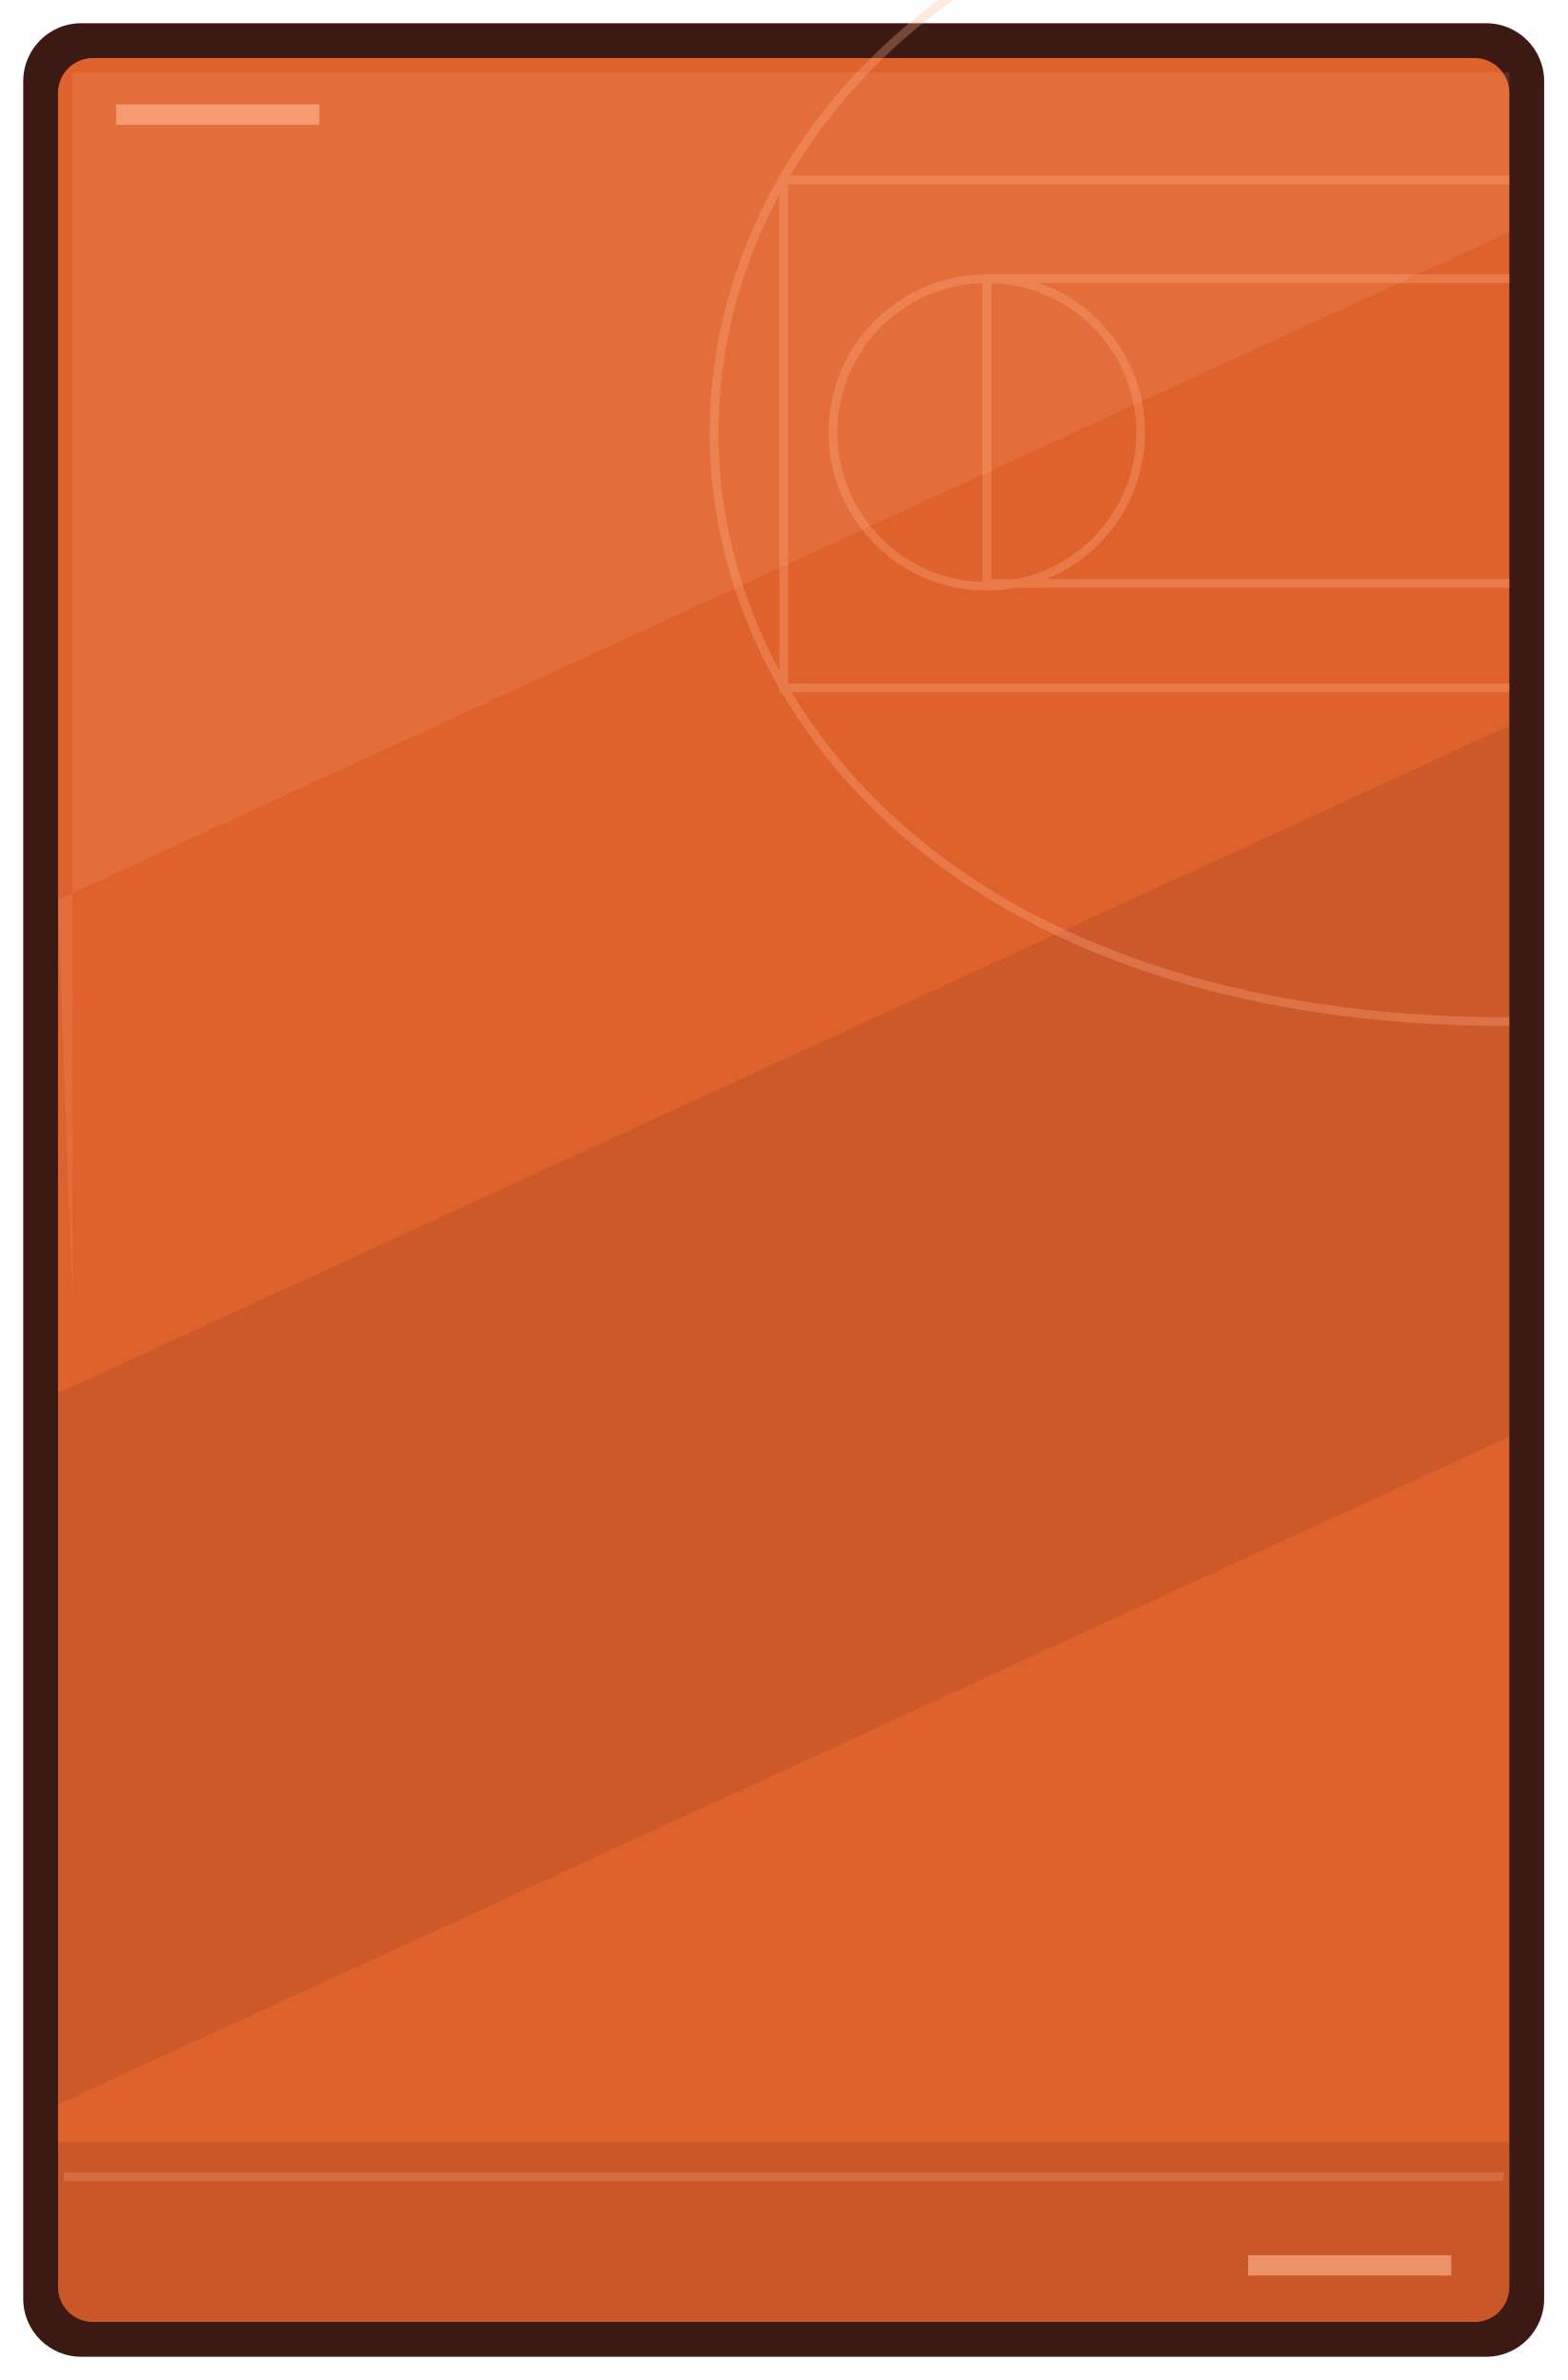
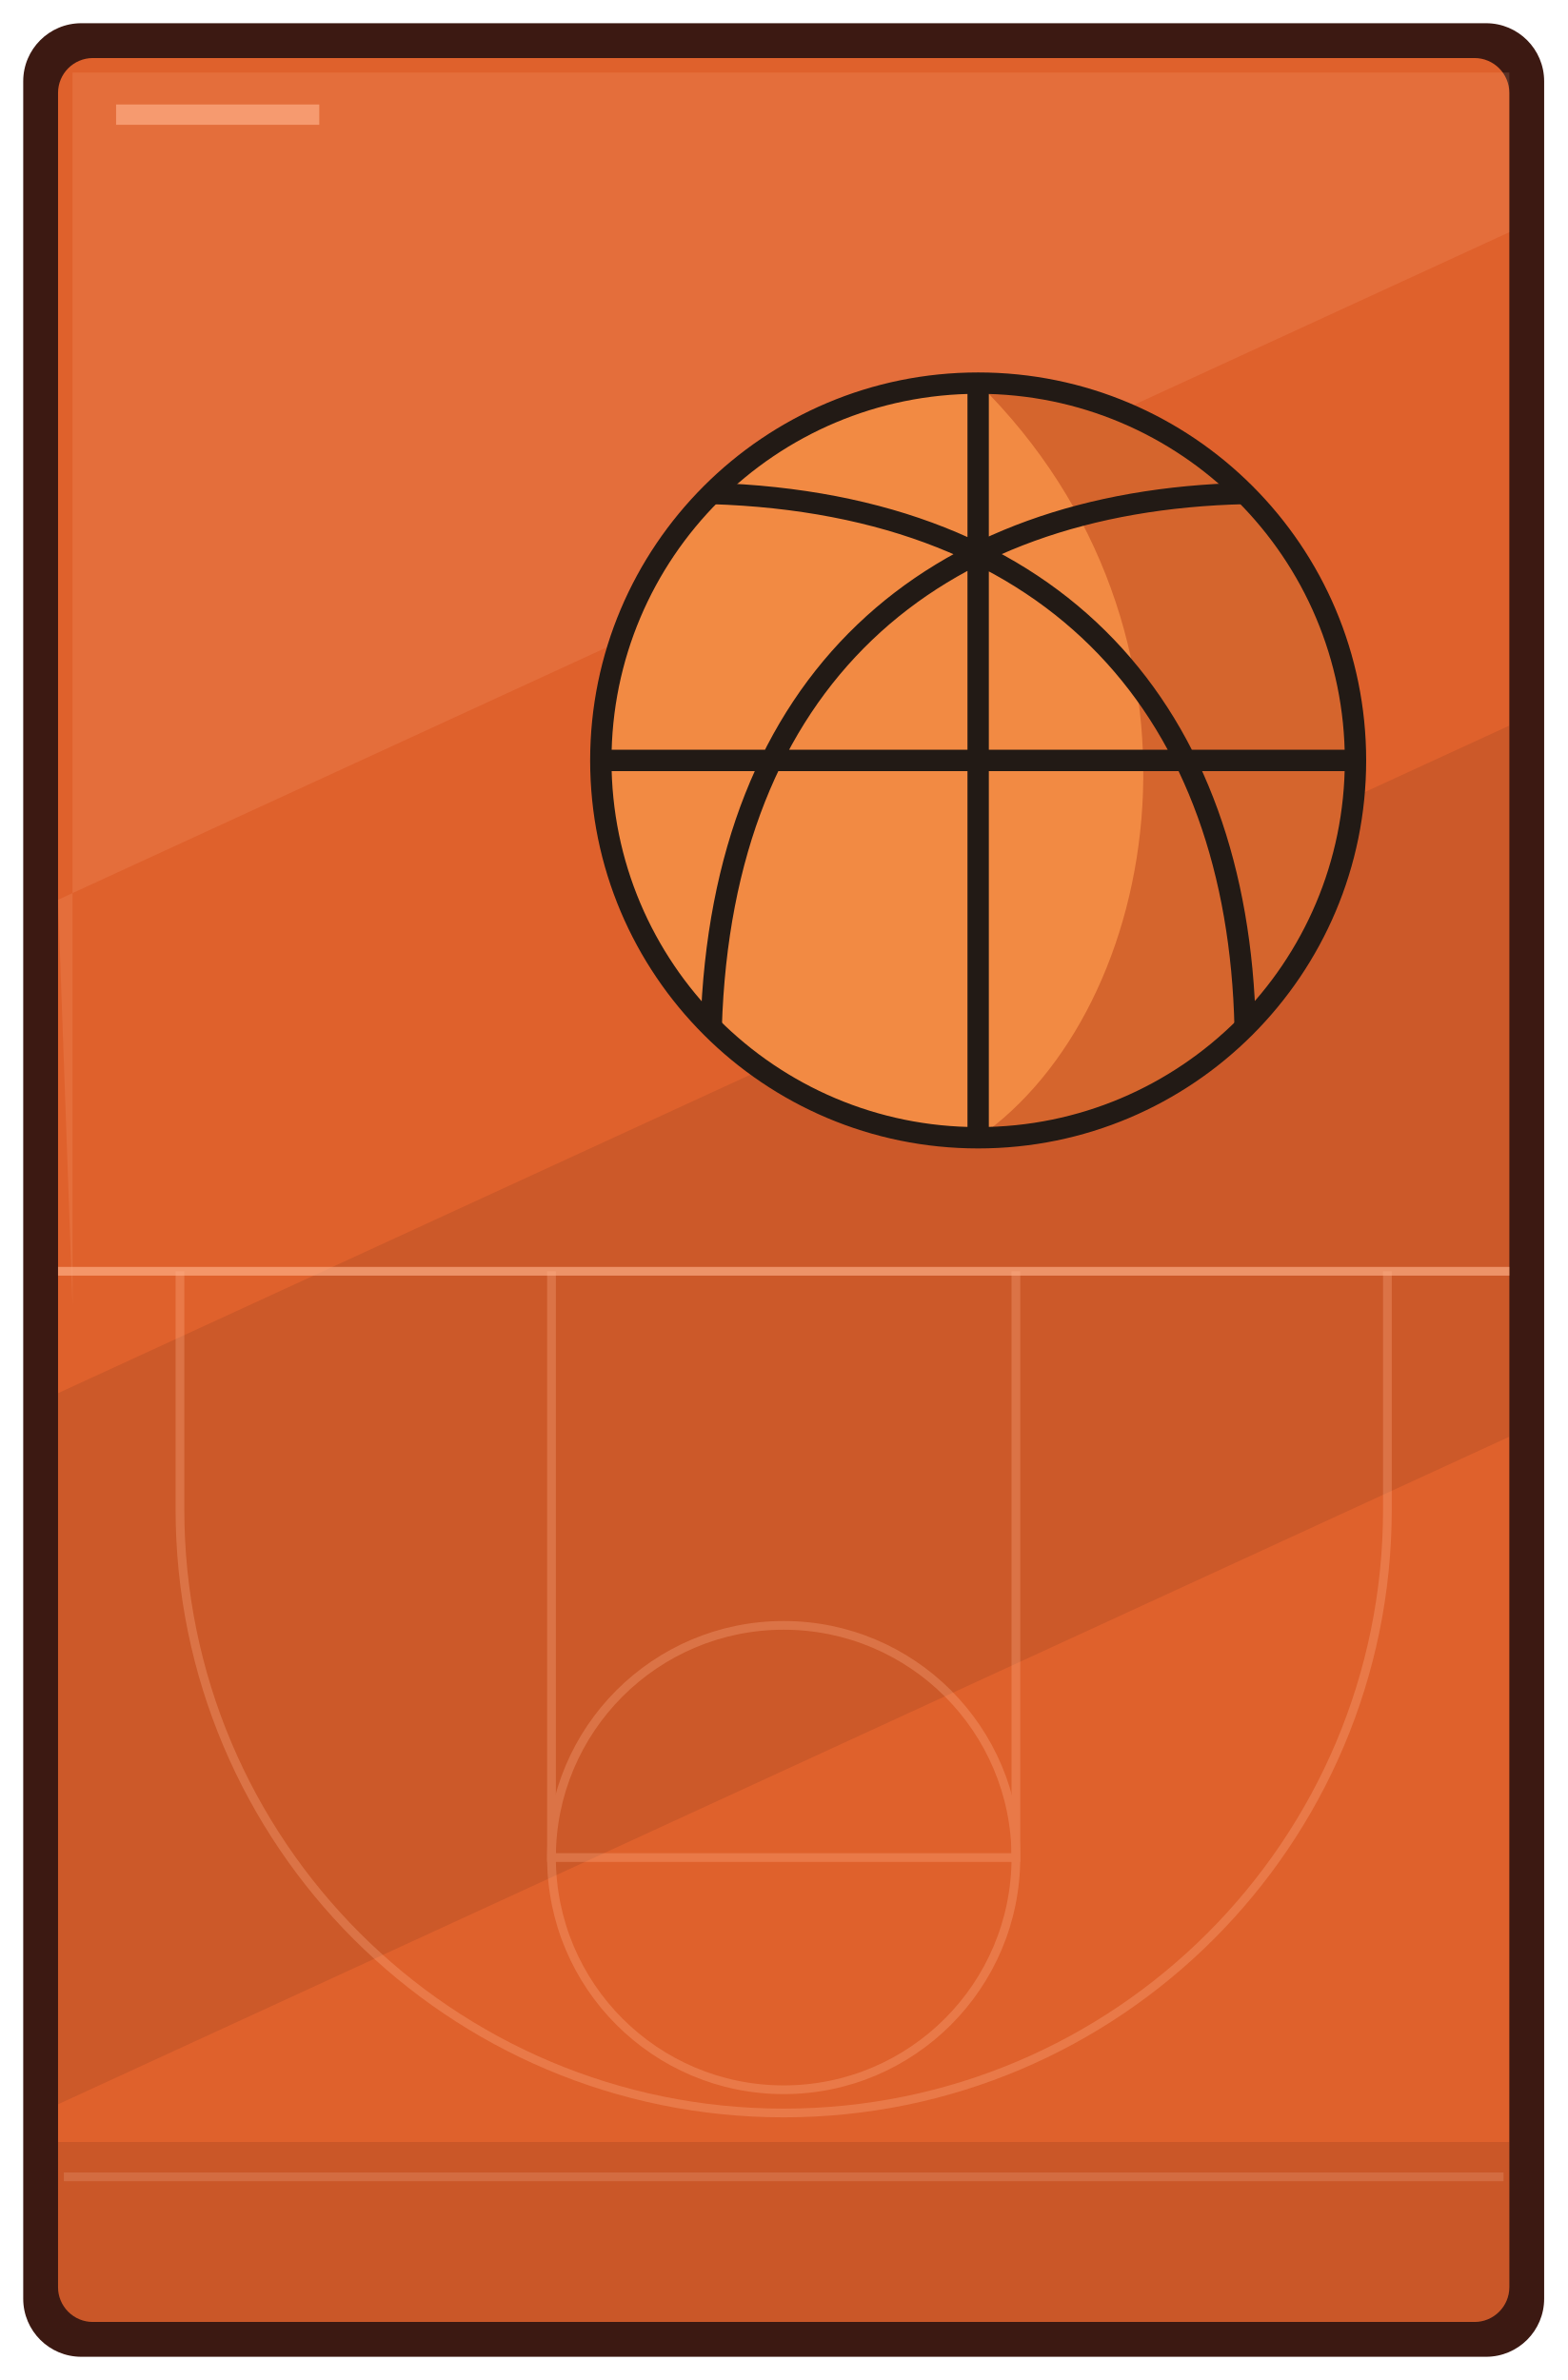
<svg xmlns="http://www.w3.org/2000/svg" width="540" height="820" viewBox="0 0 540 820">
  <rect x="8" y="8" width="524" height="804" rx="20" fill="#3c1912" />
  <rect x="20" y="20" width="500" height="780" rx="12" fill="#df612c" />
  <path d="M20 310 520 80V25H25V450Z" fill="#ffb28b" opacity=".16" />
  <path d="m20 480 500-230v245L20 725Z" fill="#3c1912" opacity=".12" />
  <g fill="none" stroke="#ffb28b" stroke-width="3" opacity=".3">
-     <path d="M520 62H270v175h250M520 96H340v105h180" />
-     <circle cx="340" cy="149" r="53" />
-     <path d="M520 352c-191 0-274-107-274-203S329-54 520-54" />
+     <path d="M190 438V640H350V438" />
+     <circle cx="270" cy="640" r="80" />
+     <path d="M62 438V520A208 208 0 0 0 478 520V438" />
    <path d="M22 750h496" />
  </g>
+   <path d="M20 438h500" stroke="#ffb28b" stroke-width="3" opacity=".65" />
+   <g transform="translate(189.8302 114.8302) scale(1.226415)">
+     <circle cx="120" cy="120" r="106" fill="#f28a43" />
+     <path d="M120 14a106 106 0 0 1 0 212c52-36 71-142 0-212Z" fill="#d5652d" />
+     <g fill="none" stroke="#221a15" stroke-width="6">
+       <circle cx="120" cy="120" r="106" />
+       <path d="M14 120h212M120 14v212M45 45c98 3 148 62 150 150M45 195c3-98 62-148 150-150" />
+     </g>
+   </g>
  <path d="M20 738h500v50a12 12 0 0 1-12 12H32a12 12 0 0 1-12-12Z" fill="#3c1912" opacity=".13" />
-   <path d="M40 36h70v7H40ZM430 777h70v7h-70Z" fill="#ffb28b" opacity=".65" />
+   <path d="M40 36h70v7H40Z" fill="#ffb28b" opacity=".65" />
</svg>
